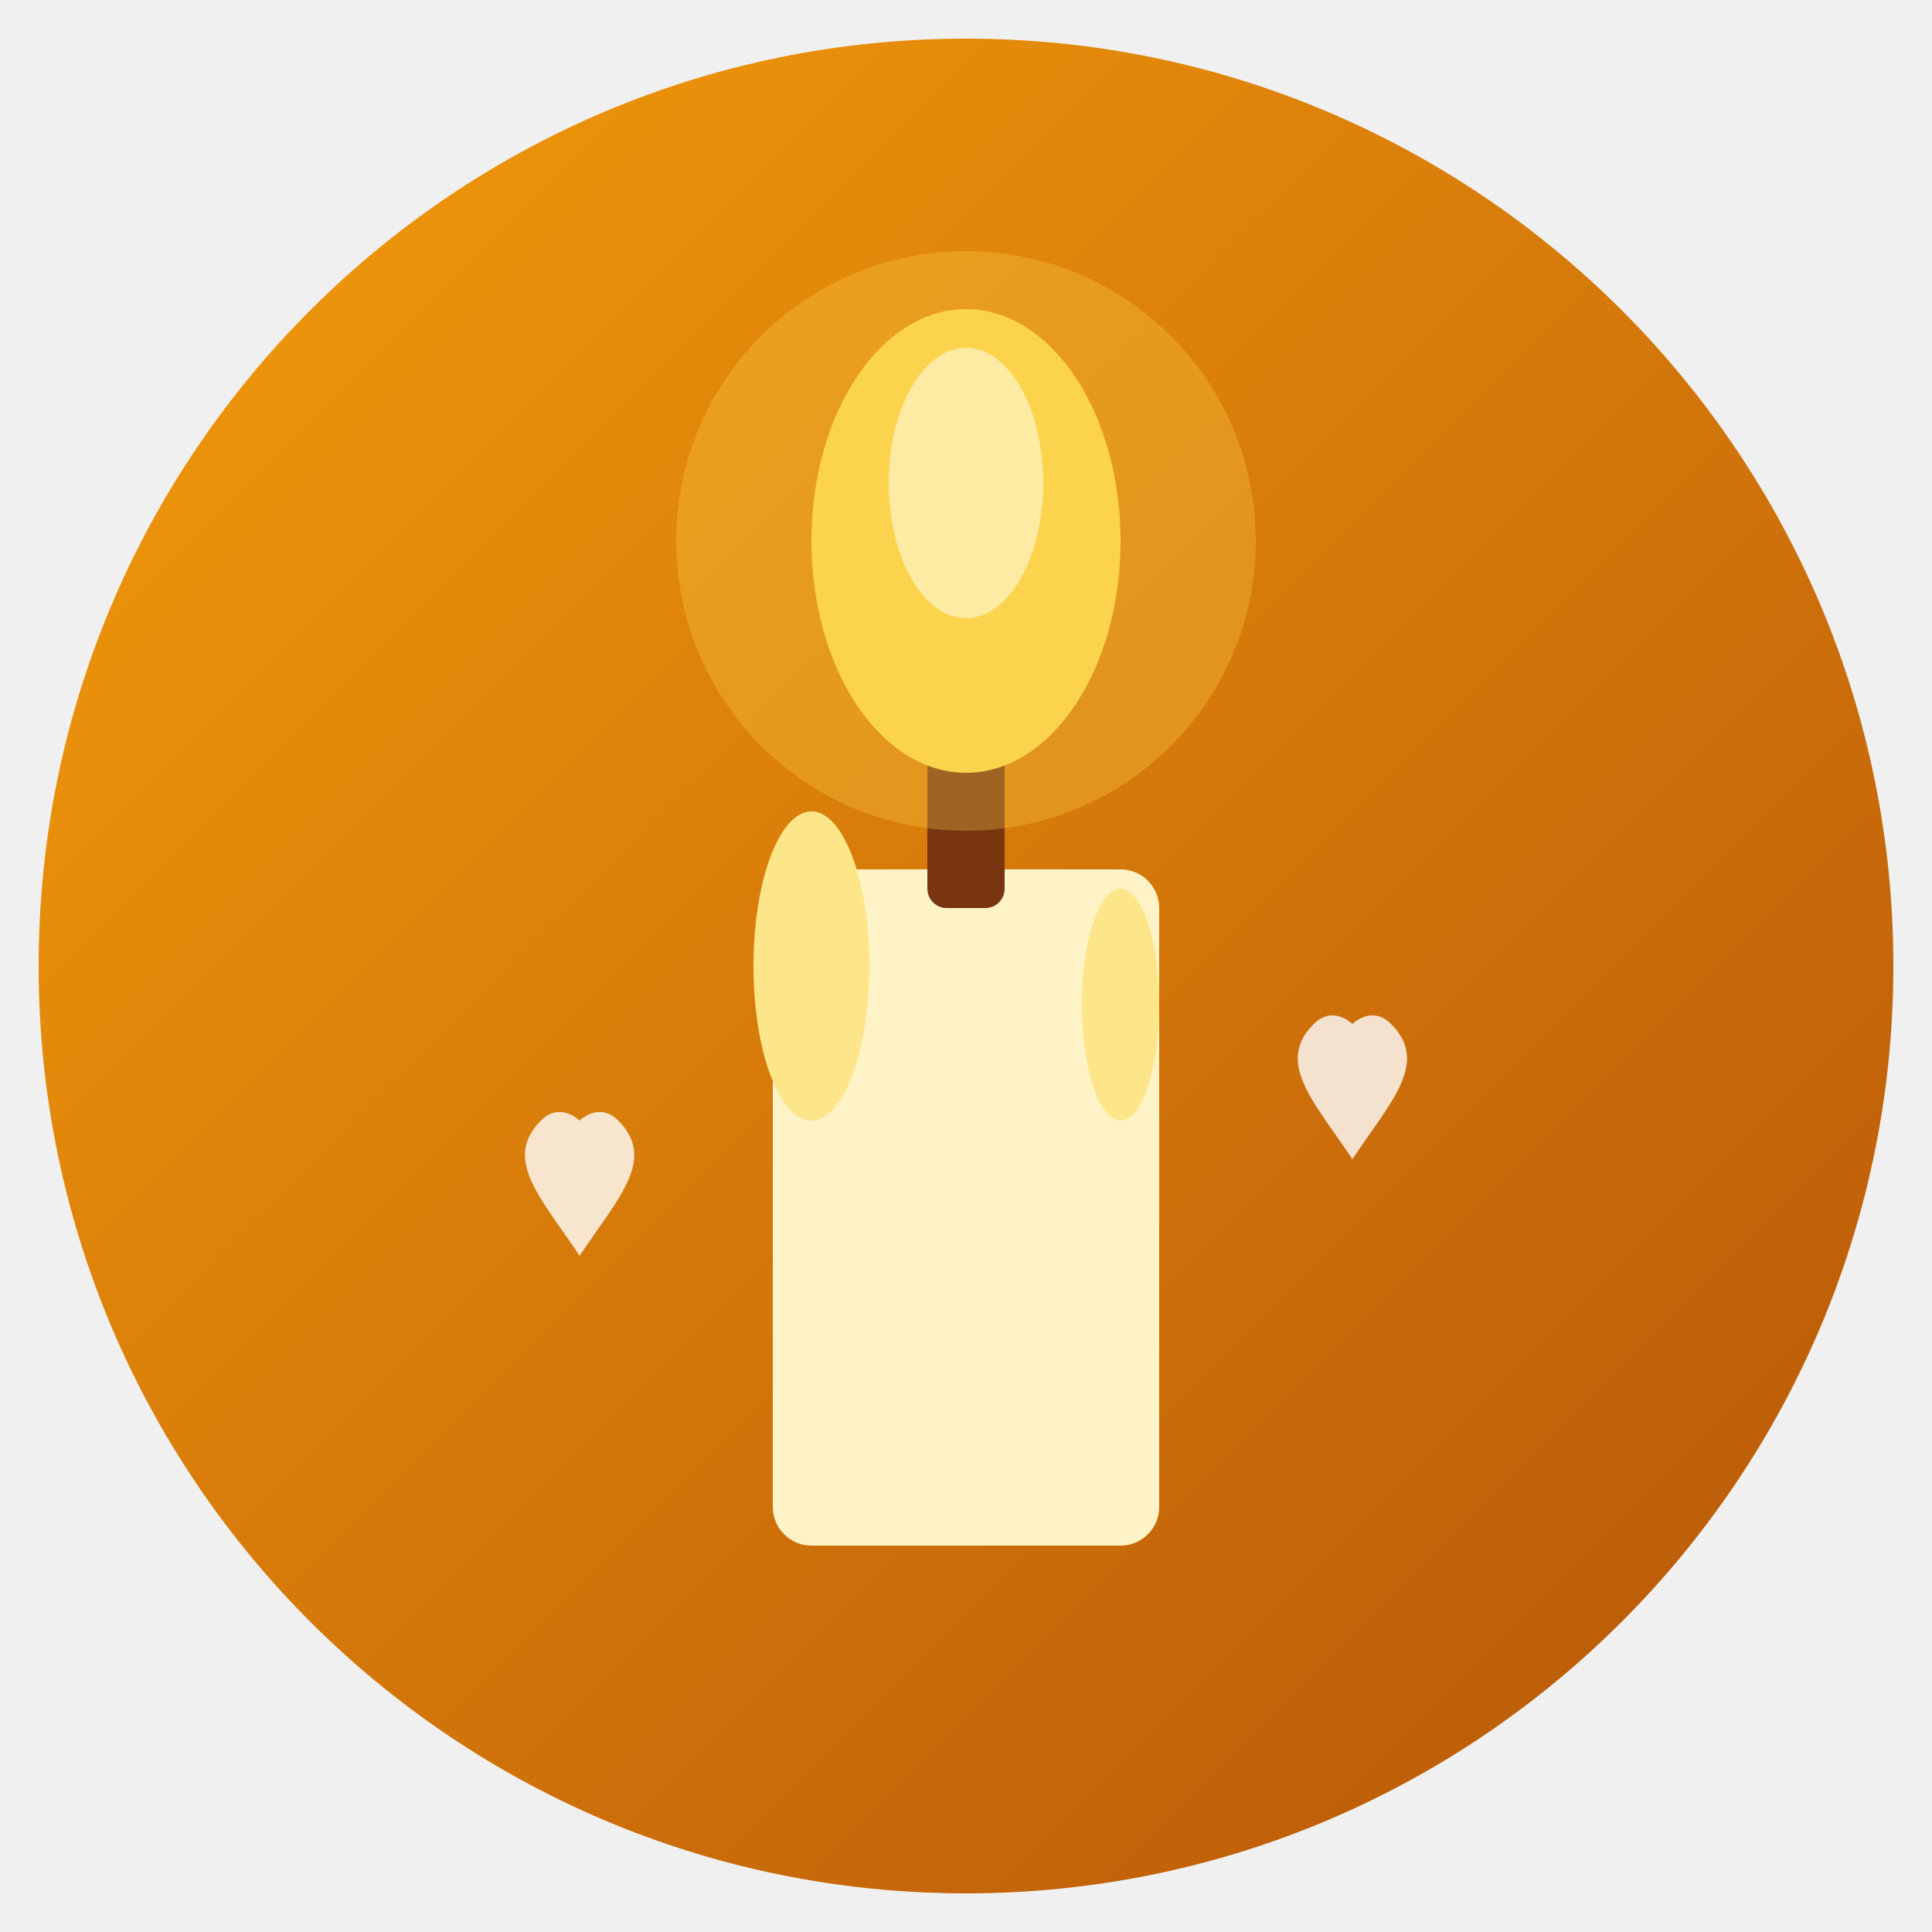
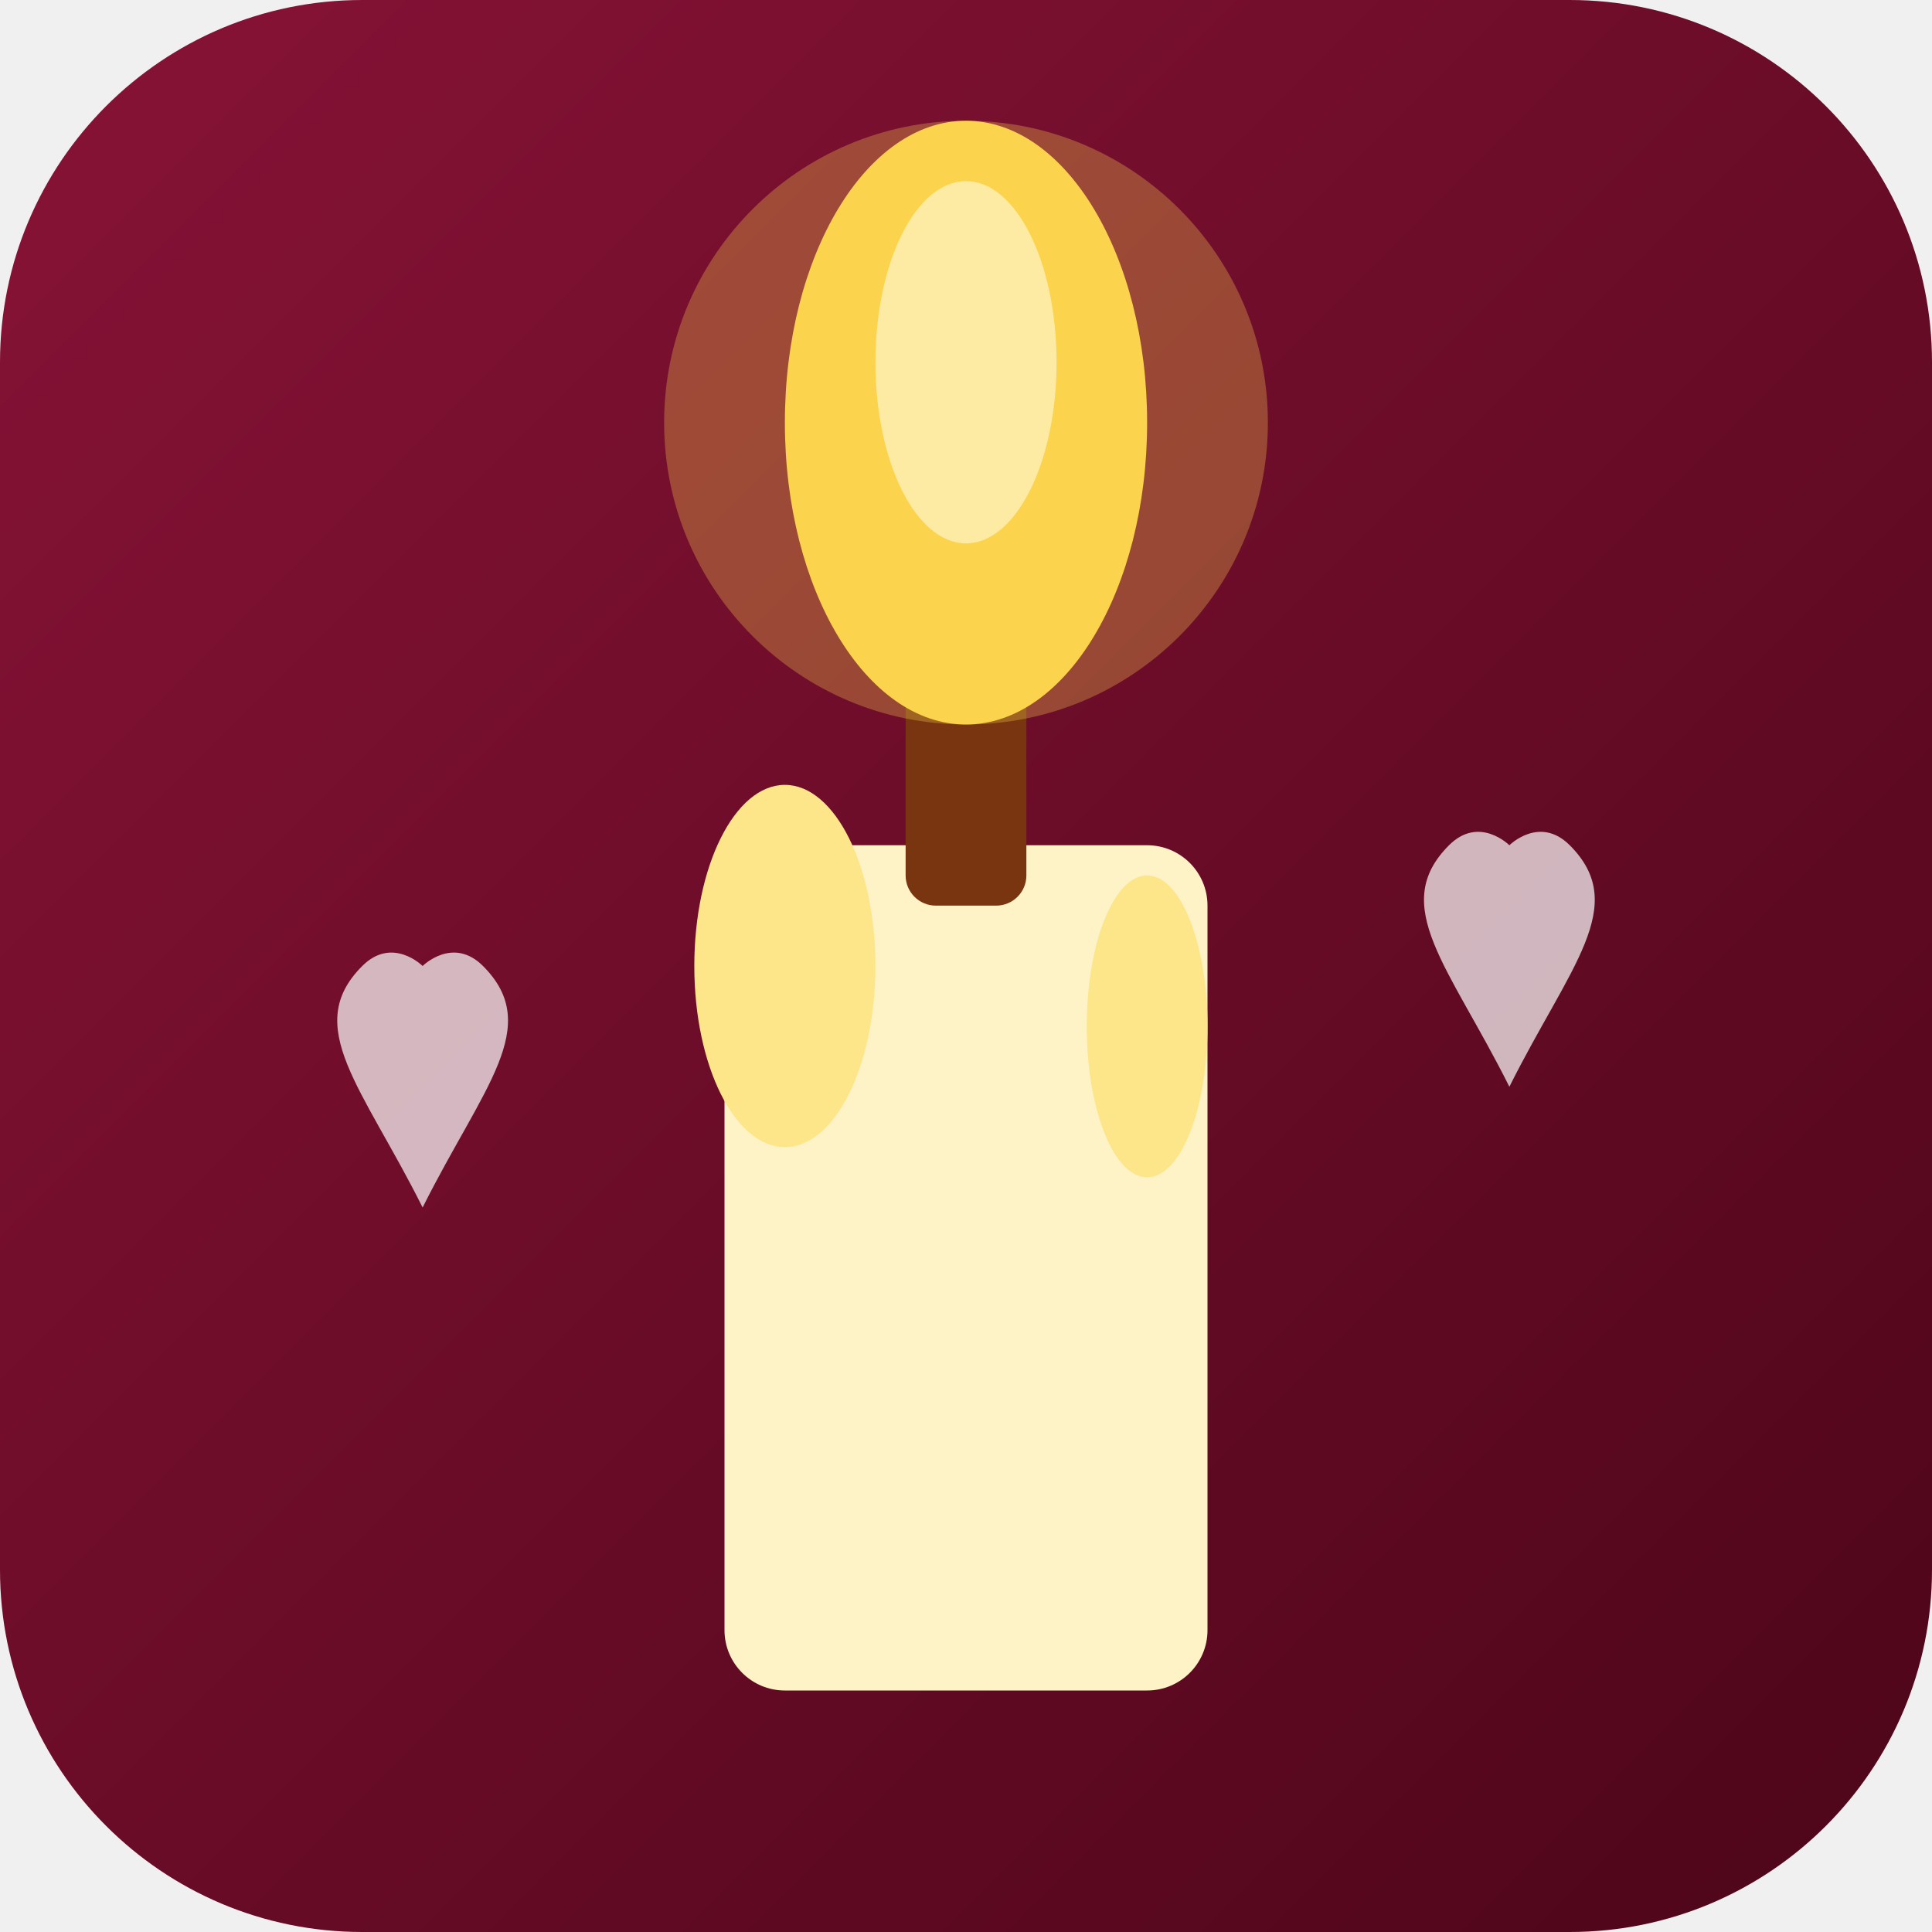
- <svg xmlns="http://www.w3.org/2000/svg" viewBox="0 0 100 100">
+ <svg xmlns="http://www.w3.org/2000/svg" width="32" height="32" viewBox="0 0 32 32">
  <defs>
    <linearGradient id="candleGrad" x1="0%" y1="0%" x2="100%" y2="100%">
-       <stop offset="0%" style="stop-color:#F59E0B" />
-       <stop offset="100%" style="stop-color:#B45309" />
+       <stop offset="0%" style="stop-color:#881337" />
+       <stop offset="100%" style="stop-color:#4C0519" />
    </linearGradient>
-     <radialGradient id="glowGrad" cx="50%" cy="30%" r="50%">
-       <stop offset="0%" style="stop-color:#FEF3C7" />
-       <stop offset="100%" style="stop-color:#F59E0B" />
-     </radialGradient>
  </defs>
-   <circle cx="50" cy="50" r="48" fill="url(#candleGrad)" />
-   <rect x="40" y="45" width="20" height="35" rx="2" fill="#FEF3C7" />
-   <ellipse cx="42" cy="50" rx="3" ry="8" fill="#FDE68A" />
-   <ellipse cx="58" cy="52" rx="2" ry="6" fill="#FDE68A" />
-   <rect x="48" y="35" width="4" height="12" rx="1" fill="#78350F" />
-   <ellipse cx="50" cy="28" rx="8" ry="12" fill="#FCD34D" />
-   <ellipse cx="50" cy="25" rx="4" ry="7" fill="#FEF3C7" />
-   <circle cx="50" cy="28" r="15" fill="#FCD34D" opacity="0.3" />
-   <path d="M30 65 C28 62 26 60 28 58 C29 57 30 58 30 58 C30 58 31 57 32 58 C34 60 32 62 30 65" fill="white" opacity="0.8" />
-   <path d="M70 60 C68 57 66 55 68 53 C69 52 70 53 70 53 C70 53 71 52 72 53 C74 55 72 57 70 60" fill="white" opacity="0.8" />
+   <rect width="32" height="32" rx="6" fill="url(#candleGrad)" />
+   <rect x="12" y="14" width="8" height="14" rx="1" fill="#FEF3C7" />
+   <ellipse cx="13" cy="16" rx="1.5" ry="3" fill="#FDE68A" />
+   <ellipse cx="19" cy="17" rx="1" ry="2.5" fill="#FDE68A" />
+   <rect x="15" y="10" width="2" height="5" rx="0.5" fill="#78350F" />
+   <ellipse cx="16" cy="7" rx="3" ry="5" fill="#FCD34D" />
+   <ellipse cx="16" cy="6" rx="1.5" ry="3" fill="#FEF3C7" />
+   <circle cx="16" cy="7" r="5" fill="#FCD34D" opacity="0.3" />
+   <path d="M7 20 C6 18 5 17 6 16 C6.5 15.5 7 16 7 16 C7 16 7.5 15.5 8 16 C9 17 8 18 7 20" fill="white" opacity="0.7" />
+   <path d="M25 18 C24 16 23 15 24 14 C24.5 13.5 25 14 25 14 C25 14 25.5 13.5 26 14 C27 15 26 16 25 18" fill="white" opacity="0.7" />
</svg>
